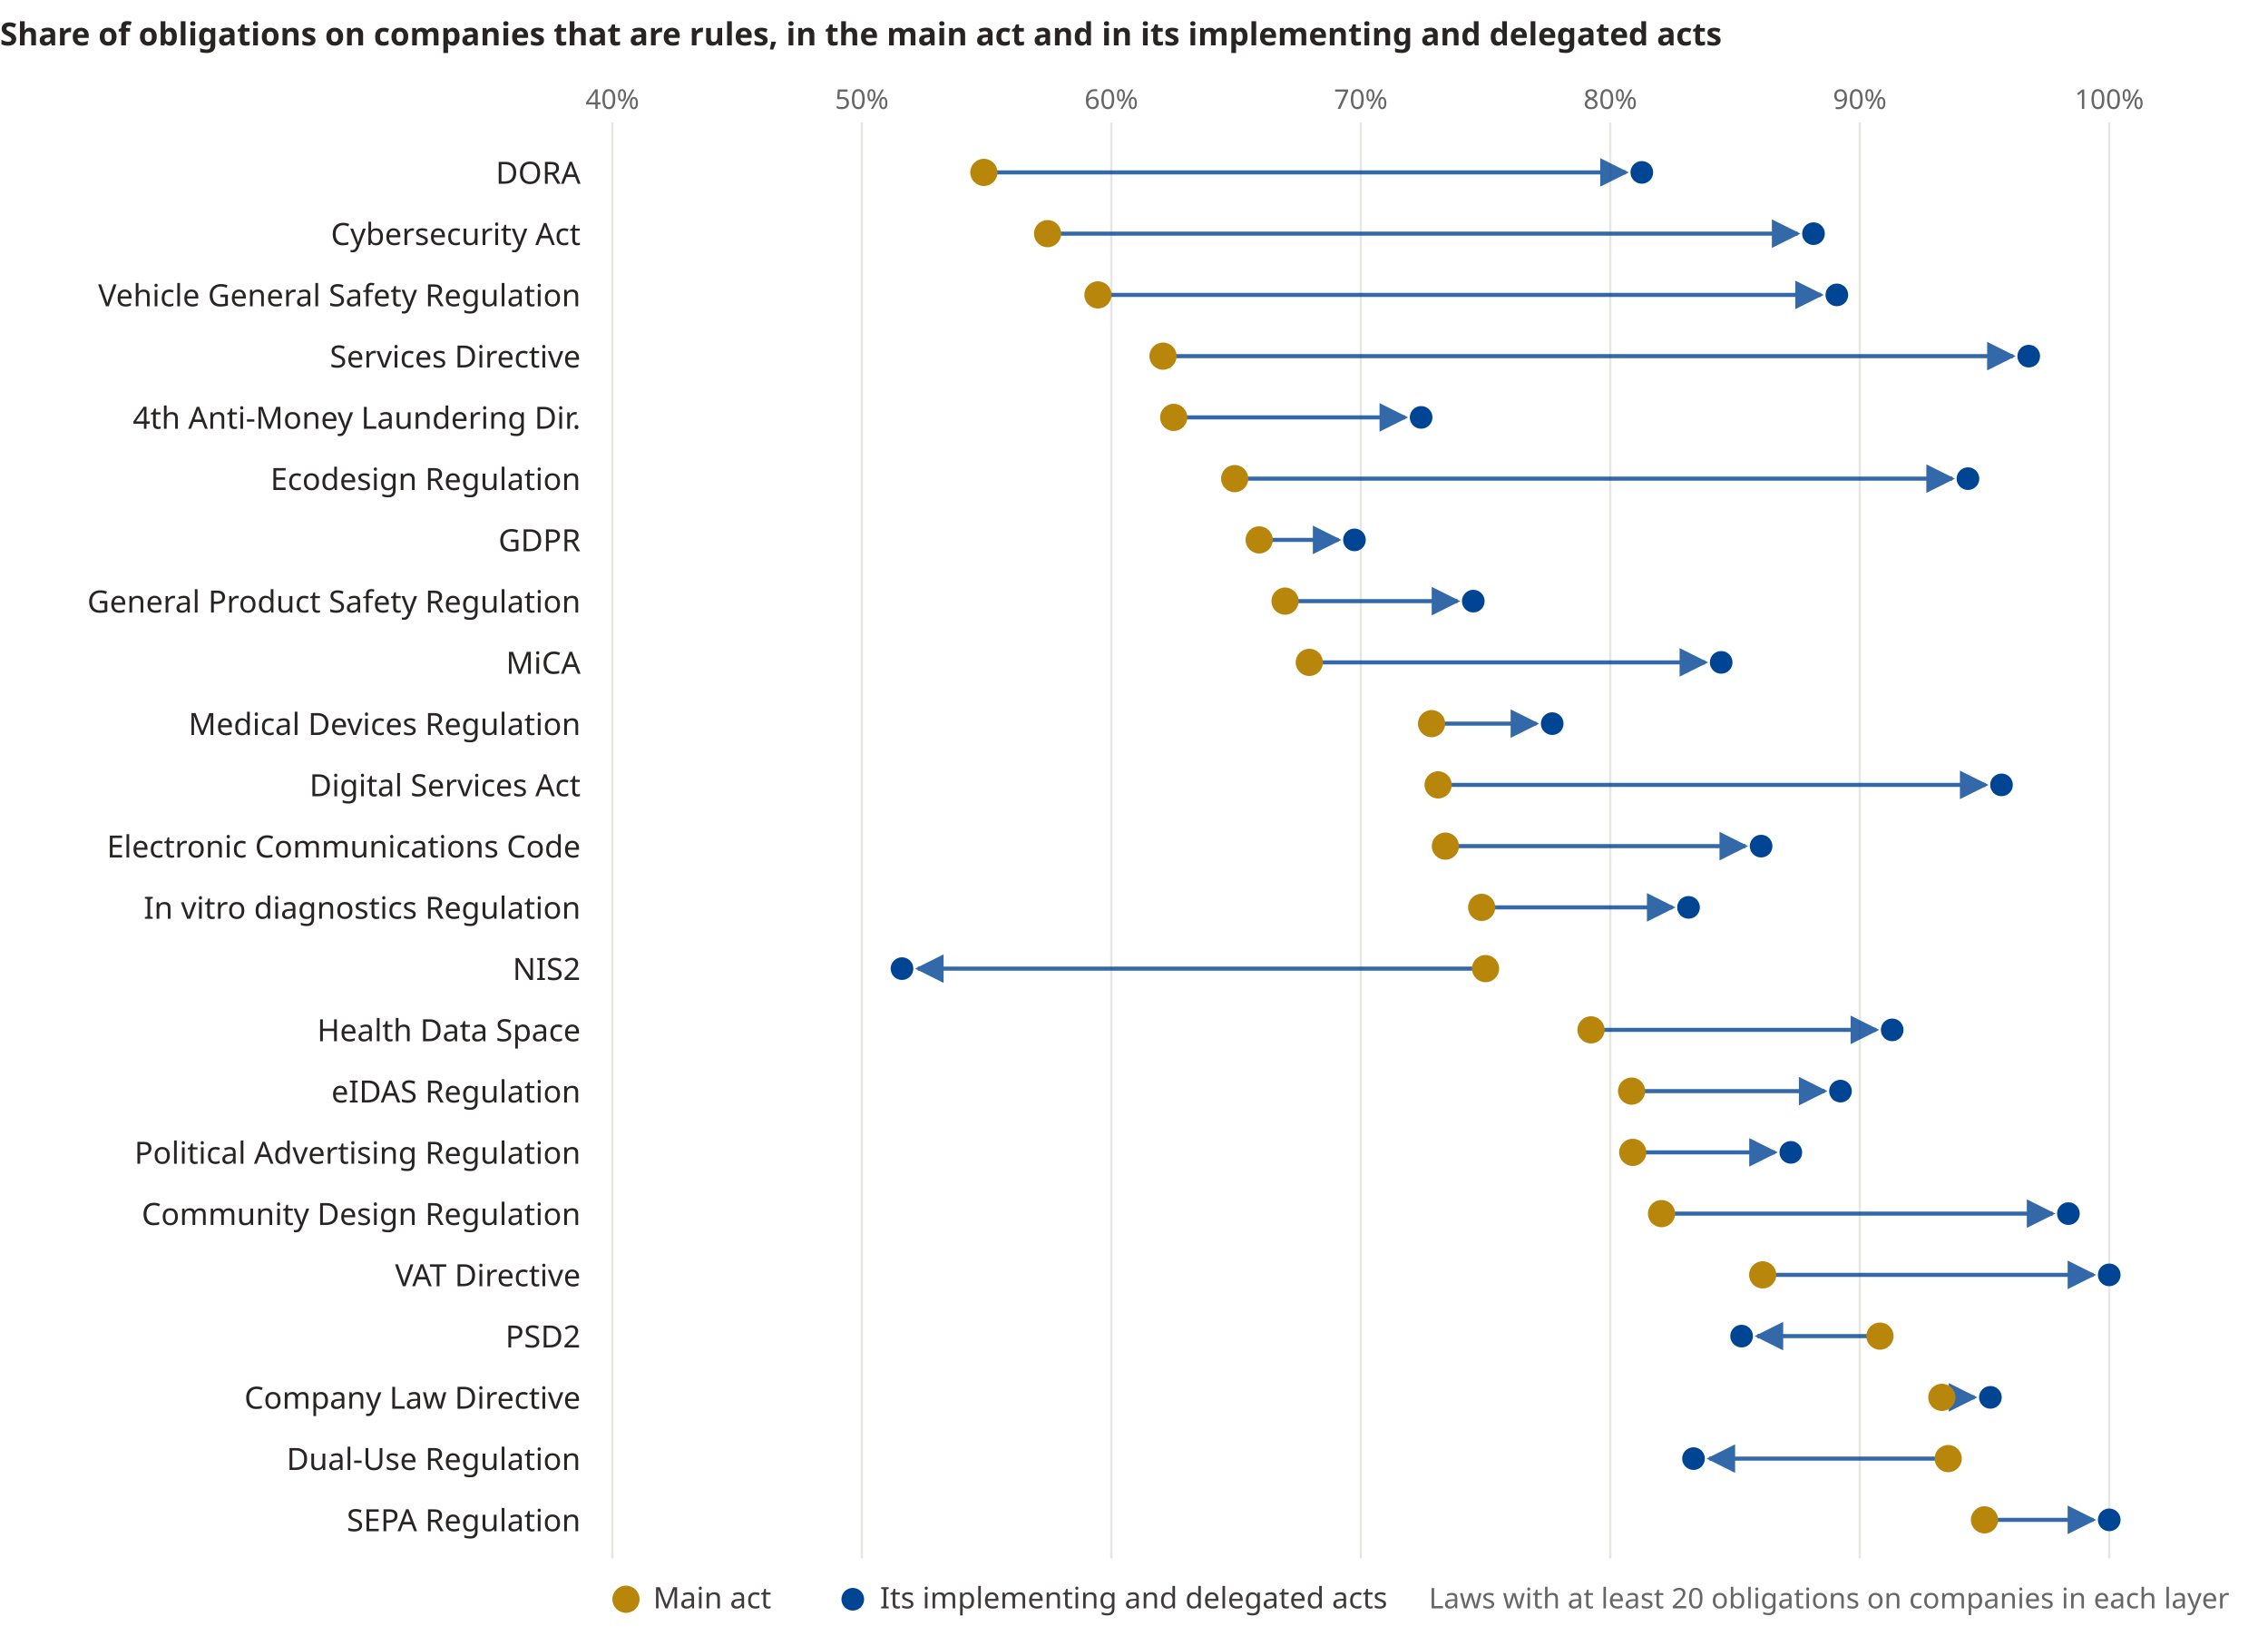
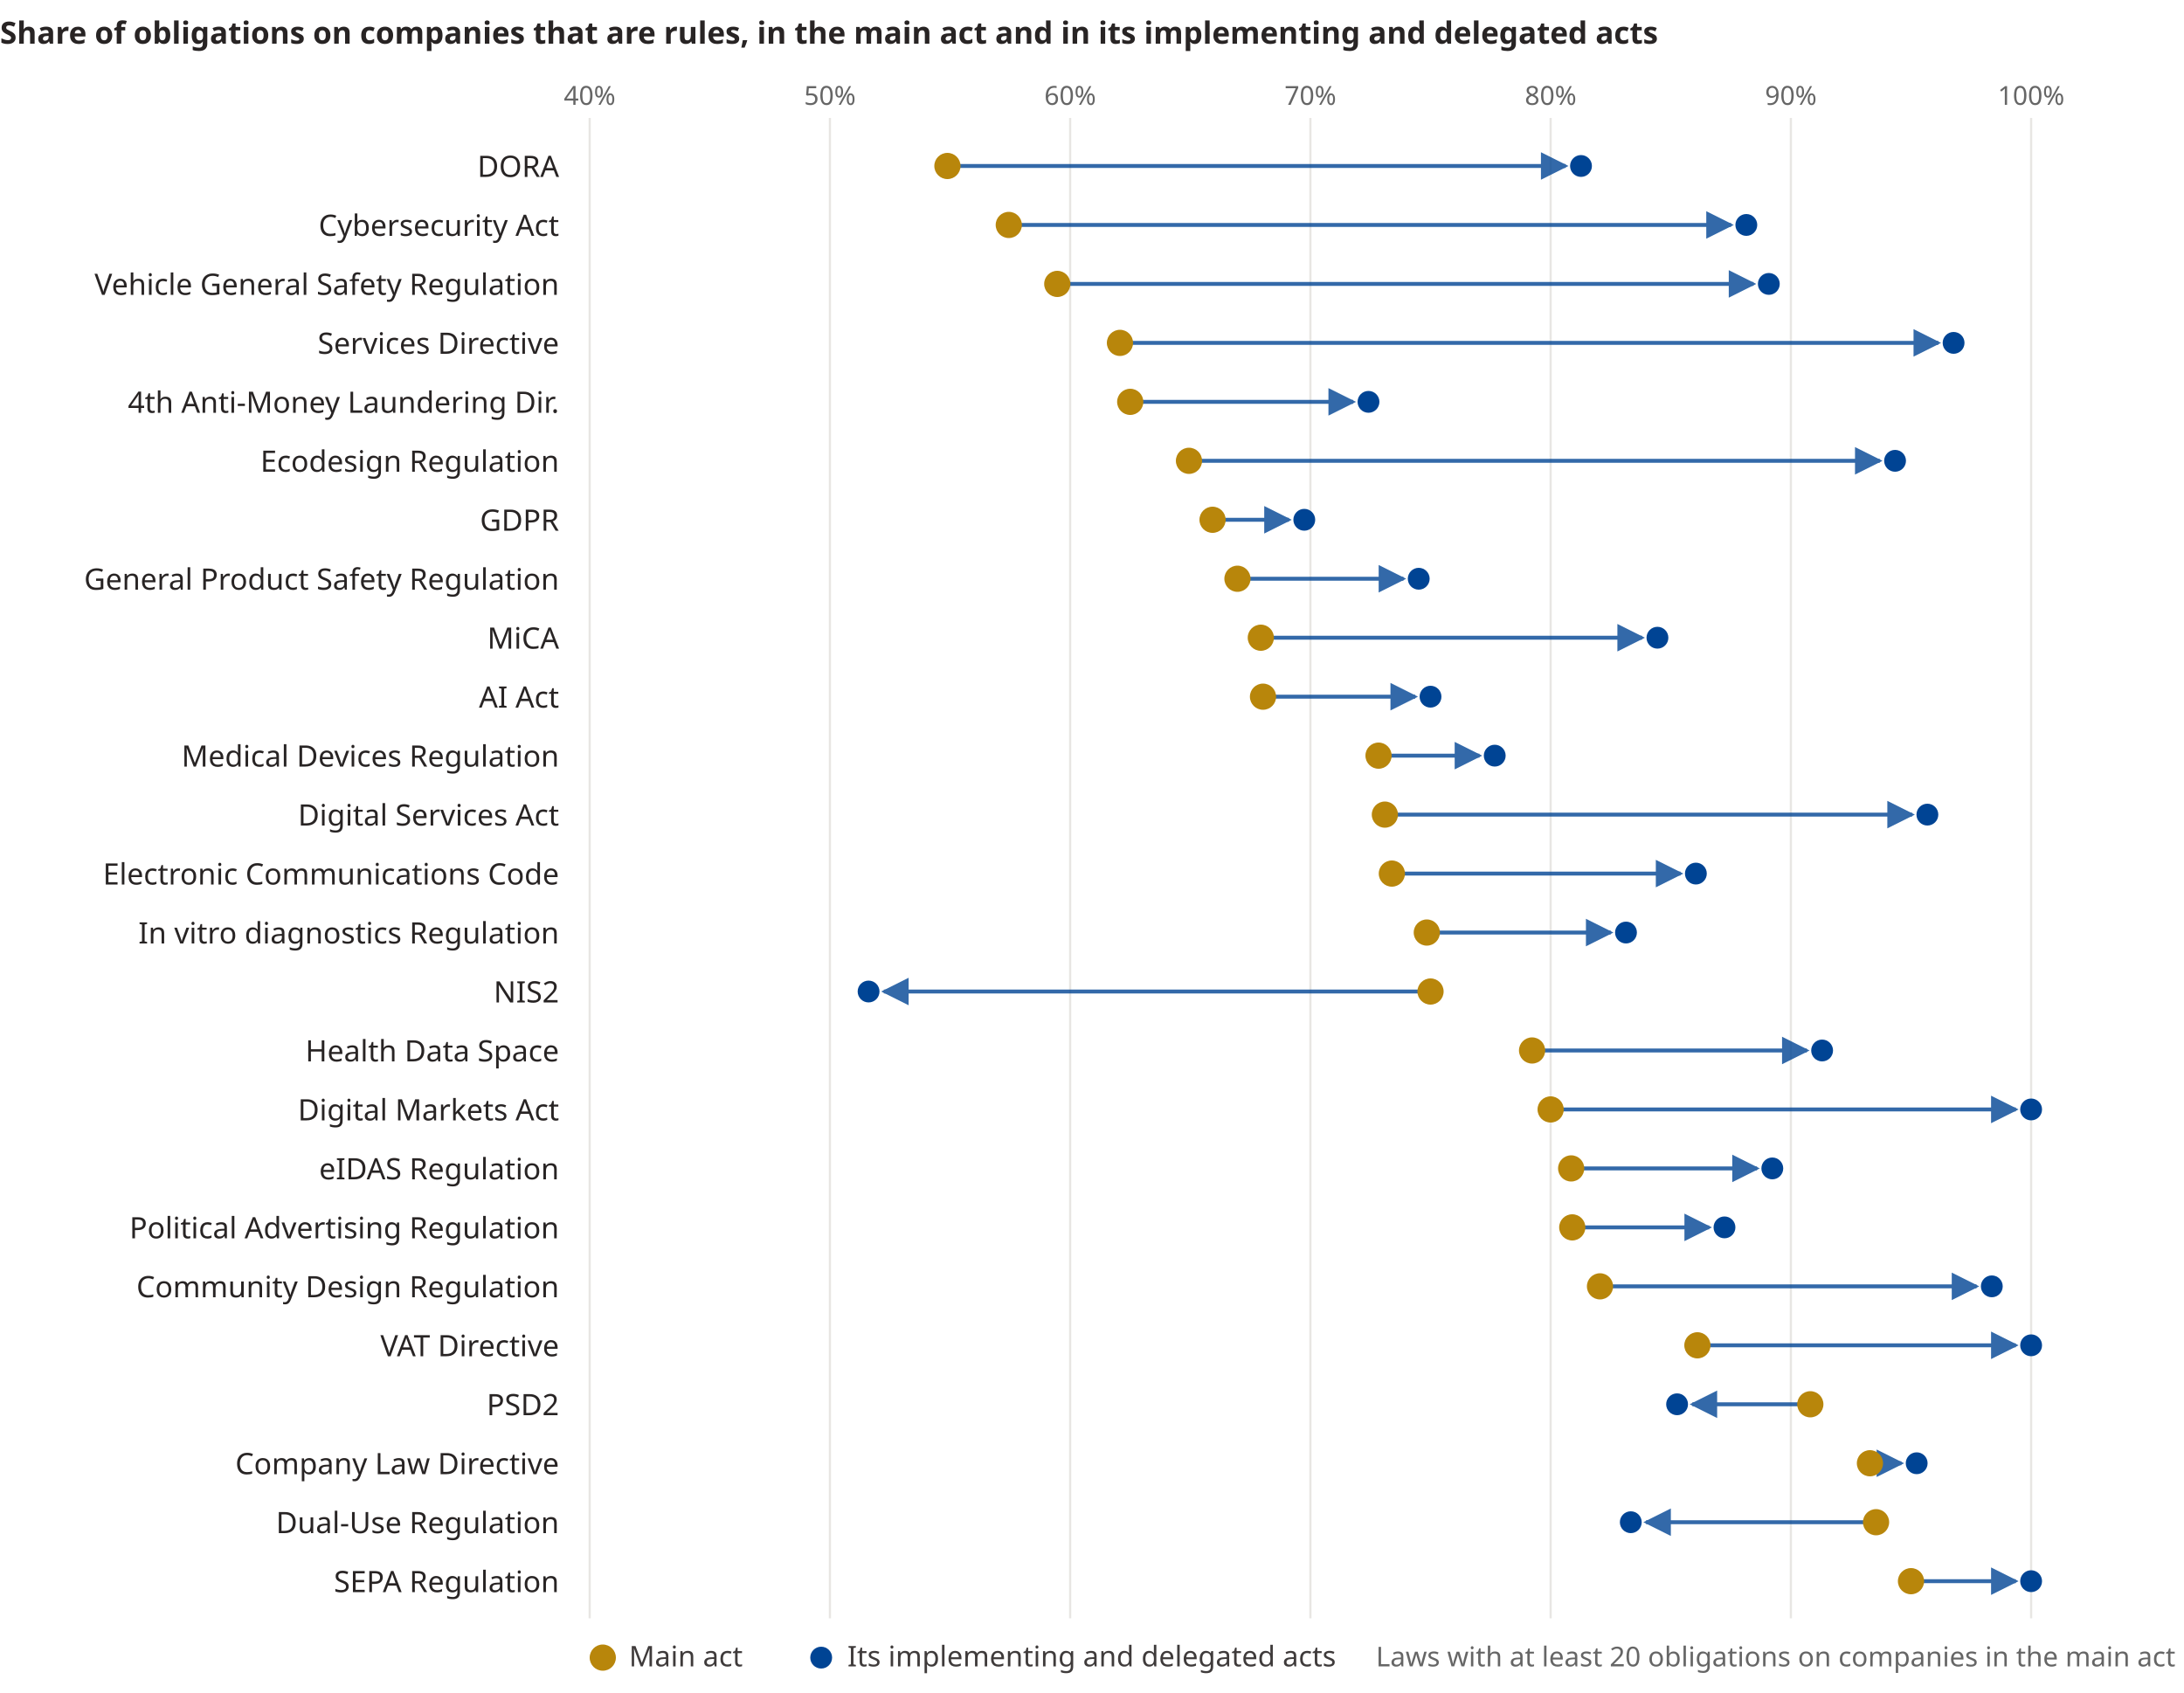
- <svg viewBox="0 0 1000 721" width="100%" role="img" aria-label="Share of obligations on companies that are rules, in the main act and in its implementing and delegated acts, by law">
+ <svg viewBox="0 0 1000 775" width="100%" role="img" aria-label="Share of obligations on companies that are rules, in the main act and in its implementing and delegated acts, by law">
  <text x="0.0" y="20.0" text-anchor="start" font-family="DM Sans, sans-serif" font-size="14" fill="#282424" font-weight="600">Share of obligations on companies that are rules, in the main act and in its implementing and delegated acts</text>
-   <line x1="270.0" x2="270.0" y1="54" y2="687" stroke="#E8E6E3" />
+   <line x1="270.0" x2="270.0" y1="54" y2="741" stroke="#E8E6E3" />
  <text x="270.0" y="48.0" text-anchor="middle" font-family="DM Sans, sans-serif" font-size="12" fill="#666666">40%</text>
-   <line x1="380.0" x2="380.0" y1="54" y2="687" stroke="#E8E6E3" />
+   <line x1="380.0" x2="380.0" y1="54" y2="741" stroke="#E8E6E3" />
  <text x="380.0" y="48.0" text-anchor="middle" font-family="DM Sans, sans-serif" font-size="12" fill="#666666">50%</text>
-   <line x1="490.0" x2="490.0" y1="54" y2="687" stroke="#E8E6E3" />
+   <line x1="490.0" x2="490.0" y1="54" y2="741" stroke="#E8E6E3" />
  <text x="490.0" y="48.0" text-anchor="middle" font-family="DM Sans, sans-serif" font-size="12" fill="#666666">60%</text>
-   <line x1="600.0" x2="600.0" y1="54" y2="687" stroke="#E8E6E3" />
+   <line x1="600.0" x2="600.0" y1="54" y2="741" stroke="#E8E6E3" />
  <text x="600.0" y="48.0" text-anchor="middle" font-family="DM Sans, sans-serif" font-size="12" fill="#666666">70%</text>
-   <line x1="710.0" x2="710.0" y1="54" y2="687" stroke="#E8E6E3" />
+   <line x1="710.0" x2="710.0" y1="54" y2="741" stroke="#E8E6E3" />
  <text x="710.0" y="48.0" text-anchor="middle" font-family="DM Sans, sans-serif" font-size="12" fill="#666666">80%</text>
-   <line x1="820.0" x2="820.0" y1="54" y2="687" stroke="#E8E6E3" />
+   <line x1="820.0" x2="820.0" y1="54" y2="741" stroke="#E8E6E3" />
  <text x="820.0" y="48.0" text-anchor="middle" font-family="DM Sans, sans-serif" font-size="12" fill="#666666">90%</text>
-   <line x1="930.0" x2="930.0" y1="54" y2="687" stroke="#E8E6E3" />
+   <line x1="930.0" x2="930.0" y1="54" y2="741" stroke="#E8E6E3" />
  <text x="930.0" y="48.0" text-anchor="middle" font-family="DM Sans, sans-serif" font-size="12" fill="#666666">100%</text>
  <defs>
    <marker id="ah" viewBox="0 0 10 10" refX="9" refY="5" markerWidth="7" markerHeight="7" orient="auto-start-reverse">
      <path d="M0,0 L10,5 L0,10 z" fill="#004494" />
    </marker>
  </defs>
  <text x="256.0" y="81.0" text-anchor="end" font-family="DM Sans, sans-serif" font-size="13.5" fill="#282424">DORA</text>
  <line x1="433.8" x2="716.9" y1="76" y2="76" stroke="#004494" stroke-width="1.8" marker-end="url(#ah)" opacity="0.8" />
  <circle cx="433.8" cy="76" r="6" fill="#B8860B" />
  <circle cx="723.9" cy="76" r="5" fill="#004494" />
  <text x="256.0" y="108.0" text-anchor="end" font-family="DM Sans, sans-serif" font-size="13.5" fill="#282424">Cybersecurity Act</text>
  <line x1="461.9" x2="792.6" y1="103" y2="103" stroke="#004494" stroke-width="1.8" marker-end="url(#ah)" opacity="0.8" />
  <circle cx="461.9" cy="103" r="6" fill="#B8860B" />
  <circle cx="799.6" cy="103" r="5" fill="#004494" />
  <text x="256.0" y="135.0" text-anchor="end" font-family="DM Sans, sans-serif" font-size="13.5" fill="#282424">Vehicle General Safety Regulation</text>
  <line x1="484.1" x2="802.9" y1="130" y2="130" stroke="#004494" stroke-width="1.8" marker-end="url(#ah)" opacity="0.8" />
  <circle cx="484.1" cy="130" r="6" fill="#B8860B" />
  <circle cx="809.9" cy="130" r="5" fill="#004494" />
  <text x="256.0" y="162.0" text-anchor="end" font-family="DM Sans, sans-serif" font-size="13.5" fill="#282424">Services Directive</text>
  <line x1="512.8" x2="887.5" y1="157" y2="157" stroke="#004494" stroke-width="1.8" marker-end="url(#ah)" opacity="0.8" />
  <circle cx="512.8" cy="157" r="6" fill="#B8860B" />
  <circle cx="894.5" cy="157" r="5" fill="#004494" />
  <text x="256.0" y="189.0" text-anchor="end" font-family="DM Sans, sans-serif" font-size="13.5" fill="#282424">4th Anti-Money Laundering Dir.</text>
  <line x1="517.5" x2="619.6" y1="184" y2="184" stroke="#004494" stroke-width="1.8" marker-end="url(#ah)" opacity="0.8" />
  <circle cx="517.5" cy="184" r="6" fill="#B8860B" />
  <circle cx="626.6" cy="184" r="5" fill="#004494" />
  <text x="256.0" y="216.0" text-anchor="end" font-family="DM Sans, sans-serif" font-size="13.5" fill="#282424">Ecodesign Regulation</text>
  <line x1="544.4" x2="860.7" y1="211" y2="211" stroke="#004494" stroke-width="1.8" marker-end="url(#ah)" opacity="0.8" />
  <circle cx="544.4" cy="211" r="6" fill="#B8860B" />
  <circle cx="867.7" cy="211" r="5" fill="#004494" />
  <text x="256.0" y="243.0" text-anchor="end" font-family="DM Sans, sans-serif" font-size="13.5" fill="#282424">GDPR</text>
  <line x1="555.2" x2="590.2" y1="238" y2="238" stroke="#004494" stroke-width="1.8" marker-end="url(#ah)" opacity="0.8" />
  <circle cx="555.2" cy="238" r="6" fill="#B8860B" />
  <circle cx="597.2" cy="238" r="5" fill="#004494" />
  <text x="256.0" y="270.0" text-anchor="end" font-family="DM Sans, sans-serif" font-size="13.5" fill="#282424">General Product Safety Regulation</text>
  <line x1="566.6" x2="642.6" y1="265" y2="265" stroke="#004494" stroke-width="1.8" marker-end="url(#ah)" opacity="0.8" />
  <circle cx="566.6" cy="265" r="6" fill="#B8860B" />
  <circle cx="649.6" cy="265" r="5" fill="#004494" />
  <text x="256.0" y="297.0" text-anchor="end" font-family="DM Sans, sans-serif" font-size="13.5" fill="#282424">MiCA</text>
  <line x1="577.3" x2="751.9" y1="292" y2="292" stroke="#004494" stroke-width="1.8" marker-end="url(#ah)" opacity="0.8" />
  <circle cx="577.3" cy="292" r="6" fill="#B8860B" />
  <circle cx="758.9" cy="292" r="5" fill="#004494" />
-   <text x="256.0" y="324.0" text-anchor="end" font-family="DM Sans, sans-serif" font-size="13.5" fill="#282424">Medical Devices Regulation</text>
-   <line x1="631.2" x2="677.4" y1="319" y2="319" stroke="#004494" stroke-width="1.8" marker-end="url(#ah)" opacity="0.8" />
-   <circle cx="631.2" cy="319" r="6" fill="#B8860B" />
-   <circle cx="684.4" cy="319" r="5" fill="#004494" />
-   <text x="256.0" y="351.0" text-anchor="end" font-family="DM Sans, sans-serif" font-size="13.5" fill="#282424">Digital Services Act</text>
-   <line x1="634.1" x2="875.5" y1="346" y2="346" stroke="#004494" stroke-width="1.8" marker-end="url(#ah)" opacity="0.8" />
-   <circle cx="634.1" cy="346" r="6" fill="#B8860B" />
-   <circle cx="882.5" cy="346" r="5" fill="#004494" />
-   <text x="256.0" y="378.0" text-anchor="end" font-family="DM Sans, sans-serif" font-size="13.5" fill="#282424">Electronic Communications Code</text>
-   <line x1="637.3" x2="769.5" y1="373" y2="373" stroke="#004494" stroke-width="1.8" marker-end="url(#ah)" opacity="0.8" />
-   <circle cx="637.3" cy="373" r="6" fill="#B8860B" />
-   <circle cx="776.5" cy="373" r="5" fill="#004494" />
-   <text x="256.0" y="405.0" text-anchor="end" font-family="DM Sans, sans-serif" font-size="13.5" fill="#282424">In vitro diagnostics Regulation</text>
-   <line x1="653.3" x2="737.5" y1="400" y2="400" stroke="#004494" stroke-width="1.8" marker-end="url(#ah)" opacity="0.8" />
-   <circle cx="653.3" cy="400" r="6" fill="#B8860B" />
-   <circle cx="744.5" cy="400" r="5" fill="#004494" />
-   <text x="256.0" y="432.0" text-anchor="end" font-family="DM Sans, sans-serif" font-size="13.5" fill="#282424">NIS2</text>
-   <line x1="655.0" x2="404.7" y1="427" y2="427" stroke="#004494" stroke-width="1.8" marker-end="url(#ah)" opacity="0.8" />
-   <circle cx="655.0" cy="427" r="6" fill="#B8860B" />
-   <circle cx="397.7" cy="427" r="5" fill="#004494" />
-   <text x="256.0" y="459.0" text-anchor="end" font-family="DM Sans, sans-serif" font-size="13.5" fill="#282424">Health Data Space</text>
-   <line x1="701.5" x2="827.3" y1="454" y2="454" stroke="#004494" stroke-width="1.8" marker-end="url(#ah)" opacity="0.8" />
-   <circle cx="701.5" cy="454" r="6" fill="#B8860B" />
-   <circle cx="834.3" cy="454" r="5" fill="#004494" />
-   <text x="256.0" y="486.0" text-anchor="end" font-family="DM Sans, sans-serif" font-size="13.5" fill="#282424">eIDAS Regulation</text>
-   <line x1="719.4" x2="804.5" y1="481" y2="481" stroke="#004494" stroke-width="1.8" marker-end="url(#ah)" opacity="0.8" />
-   <circle cx="719.4" cy="481" r="6" fill="#B8860B" />
-   <circle cx="811.5" cy="481" r="5" fill="#004494" />
-   <text x="256.0" y="513.0" text-anchor="end" font-family="DM Sans, sans-serif" font-size="13.5" fill="#282424">Political Advertising Regulation</text>
-   <line x1="719.9" x2="782.6" y1="508" y2="508" stroke="#004494" stroke-width="1.8" marker-end="url(#ah)" opacity="0.8" />
-   <circle cx="719.9" cy="508" r="6" fill="#B8860B" />
-   <circle cx="789.6" cy="508" r="5" fill="#004494" />
-   <text x="256.0" y="540.0" text-anchor="end" font-family="DM Sans, sans-serif" font-size="13.5" fill="#282424">Community Design Regulation</text>
-   <line x1="732.6" x2="905.0" y1="535" y2="535" stroke="#004494" stroke-width="1.8" marker-end="url(#ah)" opacity="0.8" />
-   <circle cx="732.6" cy="535" r="6" fill="#B8860B" />
-   <circle cx="912.0" cy="535" r="5" fill="#004494" />
-   <text x="256.0" y="567.0" text-anchor="end" font-family="DM Sans, sans-serif" font-size="13.5" fill="#282424">VAT Directive</text>
-   <line x1="777.2" x2="923.0" y1="562" y2="562" stroke="#004494" stroke-width="1.8" marker-end="url(#ah)" opacity="0.8" />
-   <circle cx="777.2" cy="562" r="6" fill="#B8860B" />
-   <circle cx="930.0" cy="562" r="5" fill="#004494" />
-   <text x="256.0" y="594.0" text-anchor="end" font-family="DM Sans, sans-serif" font-size="13.5" fill="#282424">PSD2</text>
-   <line x1="828.9" x2="774.9" y1="589" y2="589" stroke="#004494" stroke-width="1.8" marker-end="url(#ah)" opacity="0.8" />
-   <circle cx="828.9" cy="589" r="6" fill="#B8860B" />
-   <circle cx="767.9" cy="589" r="5" fill="#004494" />
-   <text x="256.0" y="621.0" text-anchor="end" font-family="DM Sans, sans-serif" font-size="13.5" fill="#282424">Company Law Directive</text>
-   <line x1="856.2" x2="870.6" y1="616" y2="616" stroke="#004494" stroke-width="1.8" marker-end="url(#ah)" opacity="0.8" />
-   <circle cx="856.2" cy="616" r="6" fill="#B8860B" />
-   <circle cx="877.6" cy="616" r="5" fill="#004494" />
-   <text x="256.0" y="648.0" text-anchor="end" font-family="DM Sans, sans-serif" font-size="13.5" fill="#282424">Dual-Use Regulation</text>
-   <line x1="859.0" x2="753.7" y1="643" y2="643" stroke="#004494" stroke-width="1.8" marker-end="url(#ah)" opacity="0.8" />
-   <circle cx="859.0" cy="643" r="6" fill="#B8860B" />
-   <circle cx="746.7" cy="643" r="5" fill="#004494" />
-   <text x="256.0" y="675.0" text-anchor="end" font-family="DM Sans, sans-serif" font-size="13.5" fill="#282424">SEPA Regulation</text>
-   <line x1="875.0" x2="923.0" y1="670" y2="670" stroke="#004494" stroke-width="1.8" marker-end="url(#ah)" opacity="0.8" />
-   <circle cx="875.0" cy="670" r="6" fill="#B8860B" />
-   <circle cx="930.0" cy="670" r="5" fill="#004494" />
-   <circle cx="276" cy="705" r="6" fill="#B8860B" />
-   <text x="288.0" y="709.0" text-anchor="start" font-family="DM Sans, sans-serif" font-size="13" fill="#3F3B3B">Main act</text>
-   <circle cx="376" cy="705" r="5" fill="#004494" />
-   <text x="388.0" y="709.0" text-anchor="start" font-family="DM Sans, sans-serif" font-size="13" fill="#3F3B3B">Its implementing and delegated acts</text>
-   <text x="630.0" y="709.0" text-anchor="start" font-family="DM Sans, sans-serif" font-size="12.5" fill="#666666">Laws with at least 20 obligations on companies in each layer</text>
+   <text x="256.0" y="324.0" text-anchor="end" font-family="DM Sans, sans-serif" font-size="13.5" fill="#282424">AI Act</text>
+   <line x1="578.3" x2="648.0" y1="319" y2="319" stroke="#004494" stroke-width="1.8" marker-end="url(#ah)" opacity="0.8" />
+   <circle cx="578.3" cy="319" r="6" fill="#B8860B" />
+   <circle cx="655.0" cy="319" r="5" fill="#004494" />
+   <text x="256.0" y="351.0" text-anchor="end" font-family="DM Sans, sans-serif" font-size="13.5" fill="#282424">Medical Devices Regulation</text>
+   <line x1="631.2" x2="677.4" y1="346" y2="346" stroke="#004494" stroke-width="1.8" marker-end="url(#ah)" opacity="0.8" />
+   <circle cx="631.2" cy="346" r="6" fill="#B8860B" />
+   <circle cx="684.4" cy="346" r="5" fill="#004494" />
+   <text x="256.0" y="378.0" text-anchor="end" font-family="DM Sans, sans-serif" font-size="13.5" fill="#282424">Digital Services Act</text>
+   <line x1="634.1" x2="875.5" y1="373" y2="373" stroke="#004494" stroke-width="1.8" marker-end="url(#ah)" opacity="0.8" />
+   <circle cx="634.1" cy="373" r="6" fill="#B8860B" />
+   <circle cx="882.5" cy="373" r="5" fill="#004494" />
+   <text x="256.0" y="405.0" text-anchor="end" font-family="DM Sans, sans-serif" font-size="13.5" fill="#282424">Electronic Communications Code</text>
+   <line x1="637.3" x2="769.5" y1="400" y2="400" stroke="#004494" stroke-width="1.8" marker-end="url(#ah)" opacity="0.8" />
+   <circle cx="637.3" cy="400" r="6" fill="#B8860B" />
+   <circle cx="776.5" cy="400" r="5" fill="#004494" />
+   <text x="256.0" y="432.0" text-anchor="end" font-family="DM Sans, sans-serif" font-size="13.5" fill="#282424">In vitro diagnostics Regulation</text>
+   <line x1="653.3" x2="737.5" y1="427" y2="427" stroke="#004494" stroke-width="1.8" marker-end="url(#ah)" opacity="0.8" />
+   <circle cx="653.3" cy="427" r="6" fill="#B8860B" />
+   <circle cx="744.5" cy="427" r="5" fill="#004494" />
+   <text x="256.0" y="459.0" text-anchor="end" font-family="DM Sans, sans-serif" font-size="13.5" fill="#282424">NIS2</text>
+   <line x1="655.0" x2="404.7" y1="454" y2="454" stroke="#004494" stroke-width="1.8" marker-end="url(#ah)" opacity="0.8" />
+   <circle cx="655.0" cy="454" r="6" fill="#B8860B" />
+   <circle cx="397.7" cy="454" r="5" fill="#004494" />
+   <text x="256.0" y="486.0" text-anchor="end" font-family="DM Sans, sans-serif" font-size="13.5" fill="#282424">Health Data Space</text>
+   <line x1="701.5" x2="827.3" y1="481" y2="481" stroke="#004494" stroke-width="1.8" marker-end="url(#ah)" opacity="0.8" />
+   <circle cx="701.5" cy="481" r="6" fill="#B8860B" />
+   <circle cx="834.3" cy="481" r="5" fill="#004494" />
+   <text x="256.0" y="513.0" text-anchor="end" font-family="DM Sans, sans-serif" font-size="13.5" fill="#282424">Digital Markets Act</text>
+   <line x1="710.0" x2="923.0" y1="508" y2="508" stroke="#004494" stroke-width="1.8" marker-end="url(#ah)" opacity="0.8" />
+   <circle cx="710.0" cy="508" r="6" fill="#B8860B" />
+   <circle cx="930.0" cy="508" r="5" fill="#004494" />
+   <text x="256.0" y="540.0" text-anchor="end" font-family="DM Sans, sans-serif" font-size="13.5" fill="#282424">eIDAS Regulation</text>
+   <line x1="719.4" x2="804.5" y1="535" y2="535" stroke="#004494" stroke-width="1.8" marker-end="url(#ah)" opacity="0.8" />
+   <circle cx="719.4" cy="535" r="6" fill="#B8860B" />
+   <circle cx="811.5" cy="535" r="5" fill="#004494" />
+   <text x="256.0" y="567.0" text-anchor="end" font-family="DM Sans, sans-serif" font-size="13.5" fill="#282424">Political Advertising Regulation</text>
+   <line x1="719.9" x2="782.6" y1="562" y2="562" stroke="#004494" stroke-width="1.8" marker-end="url(#ah)" opacity="0.8" />
+   <circle cx="719.9" cy="562" r="6" fill="#B8860B" />
+   <circle cx="789.6" cy="562" r="5" fill="#004494" />
+   <text x="256.0" y="594.0" text-anchor="end" font-family="DM Sans, sans-serif" font-size="13.5" fill="#282424">Community Design Regulation</text>
+   <line x1="732.6" x2="905.0" y1="589" y2="589" stroke="#004494" stroke-width="1.8" marker-end="url(#ah)" opacity="0.8" />
+   <circle cx="732.6" cy="589" r="6" fill="#B8860B" />
+   <circle cx="912.0" cy="589" r="5" fill="#004494" />
+   <text x="256.0" y="621.0" text-anchor="end" font-family="DM Sans, sans-serif" font-size="13.5" fill="#282424">VAT Directive</text>
+   <line x1="777.2" x2="923.0" y1="616" y2="616" stroke="#004494" stroke-width="1.8" marker-end="url(#ah)" opacity="0.8" />
+   <circle cx="777.2" cy="616" r="6" fill="#B8860B" />
+   <circle cx="930.0" cy="616" r="5" fill="#004494" />
+   <text x="256.0" y="648.0" text-anchor="end" font-family="DM Sans, sans-serif" font-size="13.5" fill="#282424">PSD2</text>
+   <line x1="828.9" x2="774.9" y1="643" y2="643" stroke="#004494" stroke-width="1.8" marker-end="url(#ah)" opacity="0.8" />
+   <circle cx="828.9" cy="643" r="6" fill="#B8860B" />
+   <circle cx="767.9" cy="643" r="5" fill="#004494" />
+   <text x="256.0" y="675.0" text-anchor="end" font-family="DM Sans, sans-serif" font-size="13.5" fill="#282424">Company Law Directive</text>
+   <line x1="856.2" x2="870.6" y1="670" y2="670" stroke="#004494" stroke-width="1.8" marker-end="url(#ah)" opacity="0.8" />
+   <circle cx="856.2" cy="670" r="6" fill="#B8860B" />
+   <circle cx="877.6" cy="670" r="5" fill="#004494" />
+   <text x="256.0" y="702.0" text-anchor="end" font-family="DM Sans, sans-serif" font-size="13.5" fill="#282424">Dual-Use Regulation</text>
+   <line x1="859.0" x2="753.7" y1="697" y2="697" stroke="#004494" stroke-width="1.8" marker-end="url(#ah)" opacity="0.8" />
+   <circle cx="859.0" cy="697" r="6" fill="#B8860B" />
+   <circle cx="746.7" cy="697" r="5" fill="#004494" />
+   <text x="256.0" y="729.0" text-anchor="end" font-family="DM Sans, sans-serif" font-size="13.5" fill="#282424">SEPA Regulation</text>
+   <line x1="875.0" x2="923.0" y1="724" y2="724" stroke="#004494" stroke-width="1.8" marker-end="url(#ah)" opacity="0.8" />
+   <circle cx="875.0" cy="724" r="6" fill="#B8860B" />
+   <circle cx="930.0" cy="724" r="5" fill="#004494" />
+   <circle cx="276" cy="759" r="6" fill="#B8860B" />
+   <text x="288.0" y="763.0" text-anchor="start" font-family="DM Sans, sans-serif" font-size="13" fill="#3F3B3B">Main act</text>
+   <circle cx="376" cy="759" r="5" fill="#004494" />
+   <text x="388.0" y="763.0" text-anchor="start" font-family="DM Sans, sans-serif" font-size="13" fill="#3F3B3B">Its implementing and delegated acts</text>
+   <text x="630.0" y="763.0" text-anchor="start" font-family="DM Sans, sans-serif" font-size="12.5" fill="#666666">Laws with at least 20 obligations on companies in the main act</text>
</svg>
